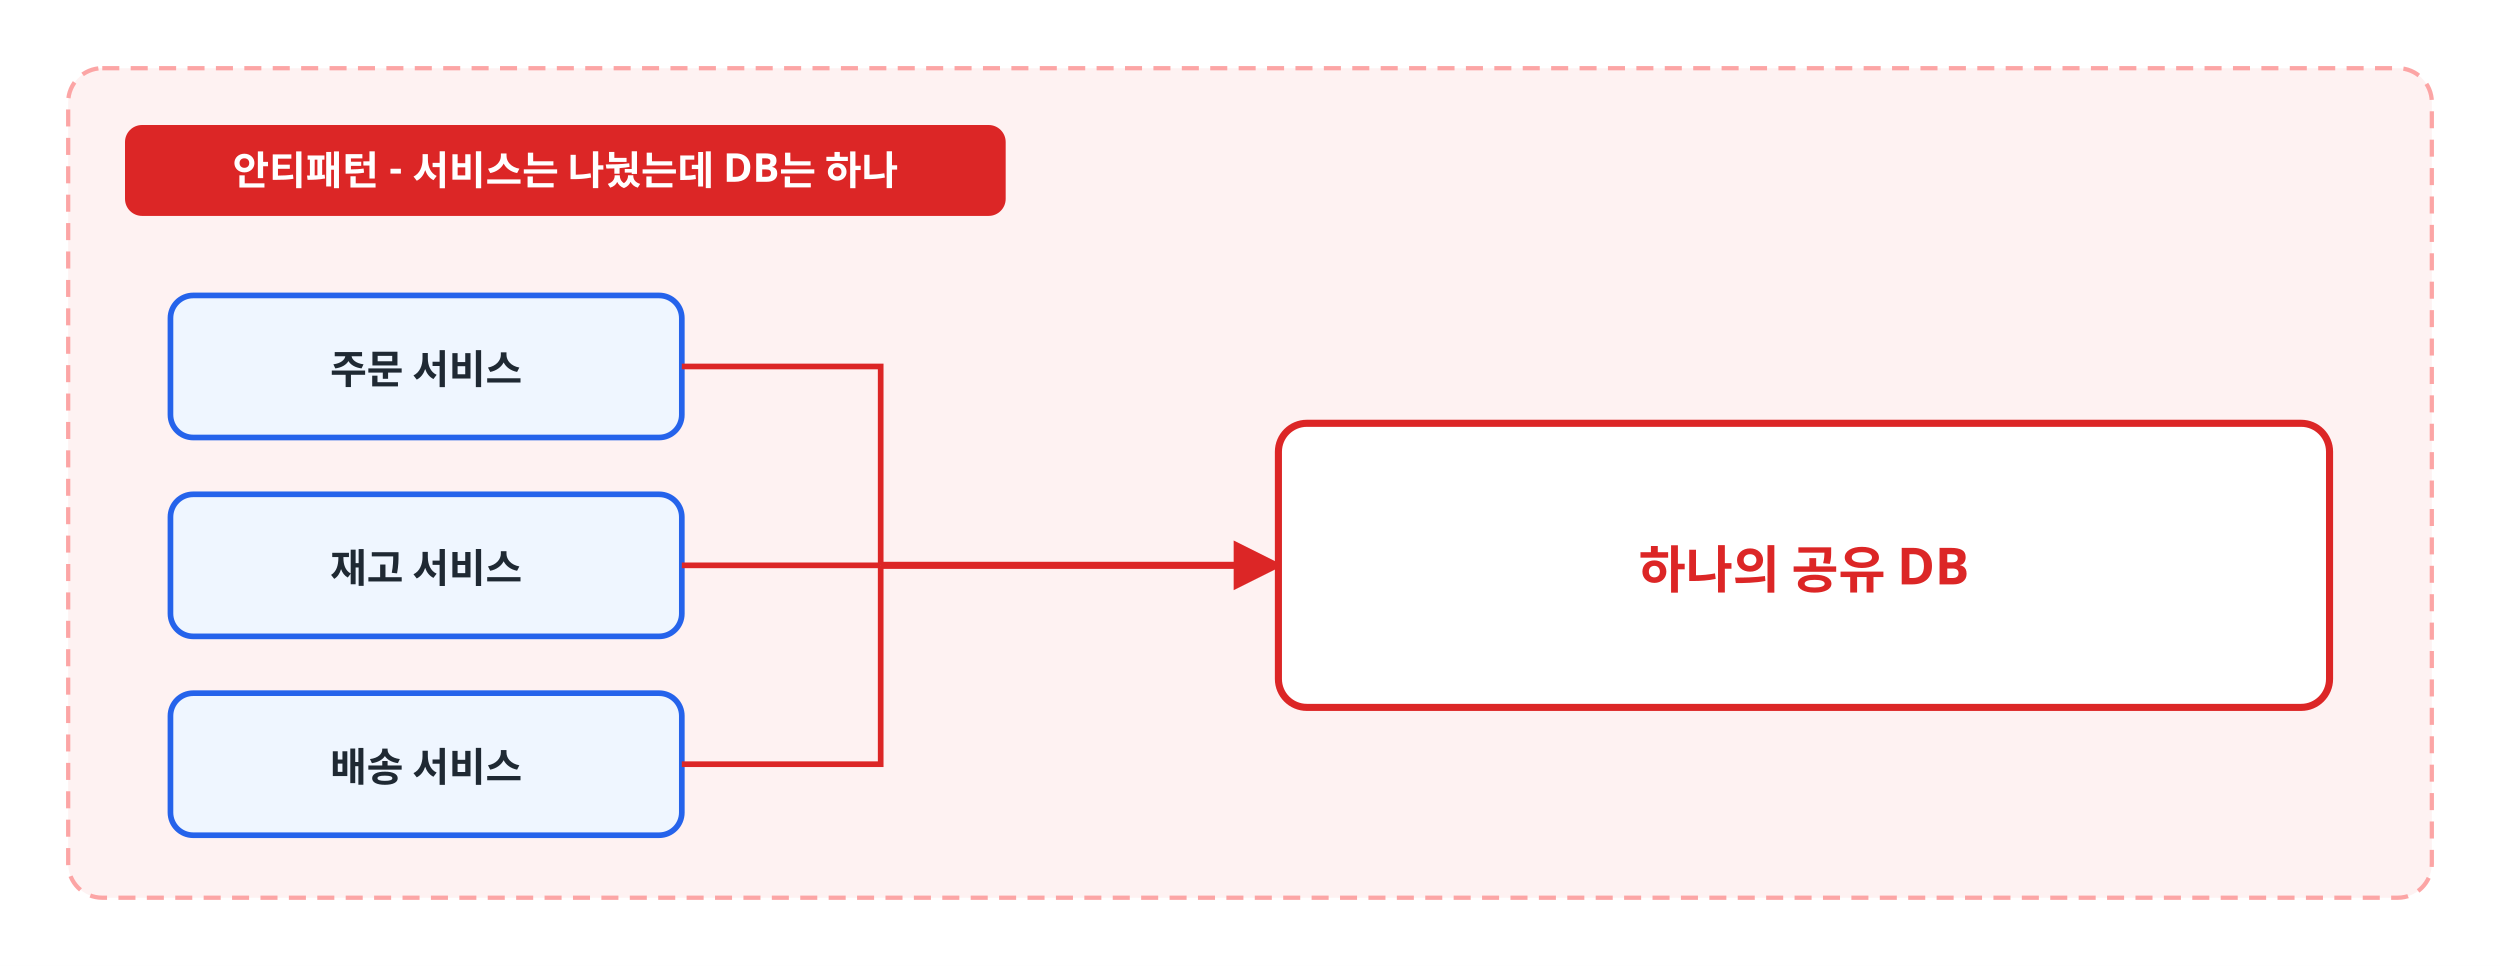
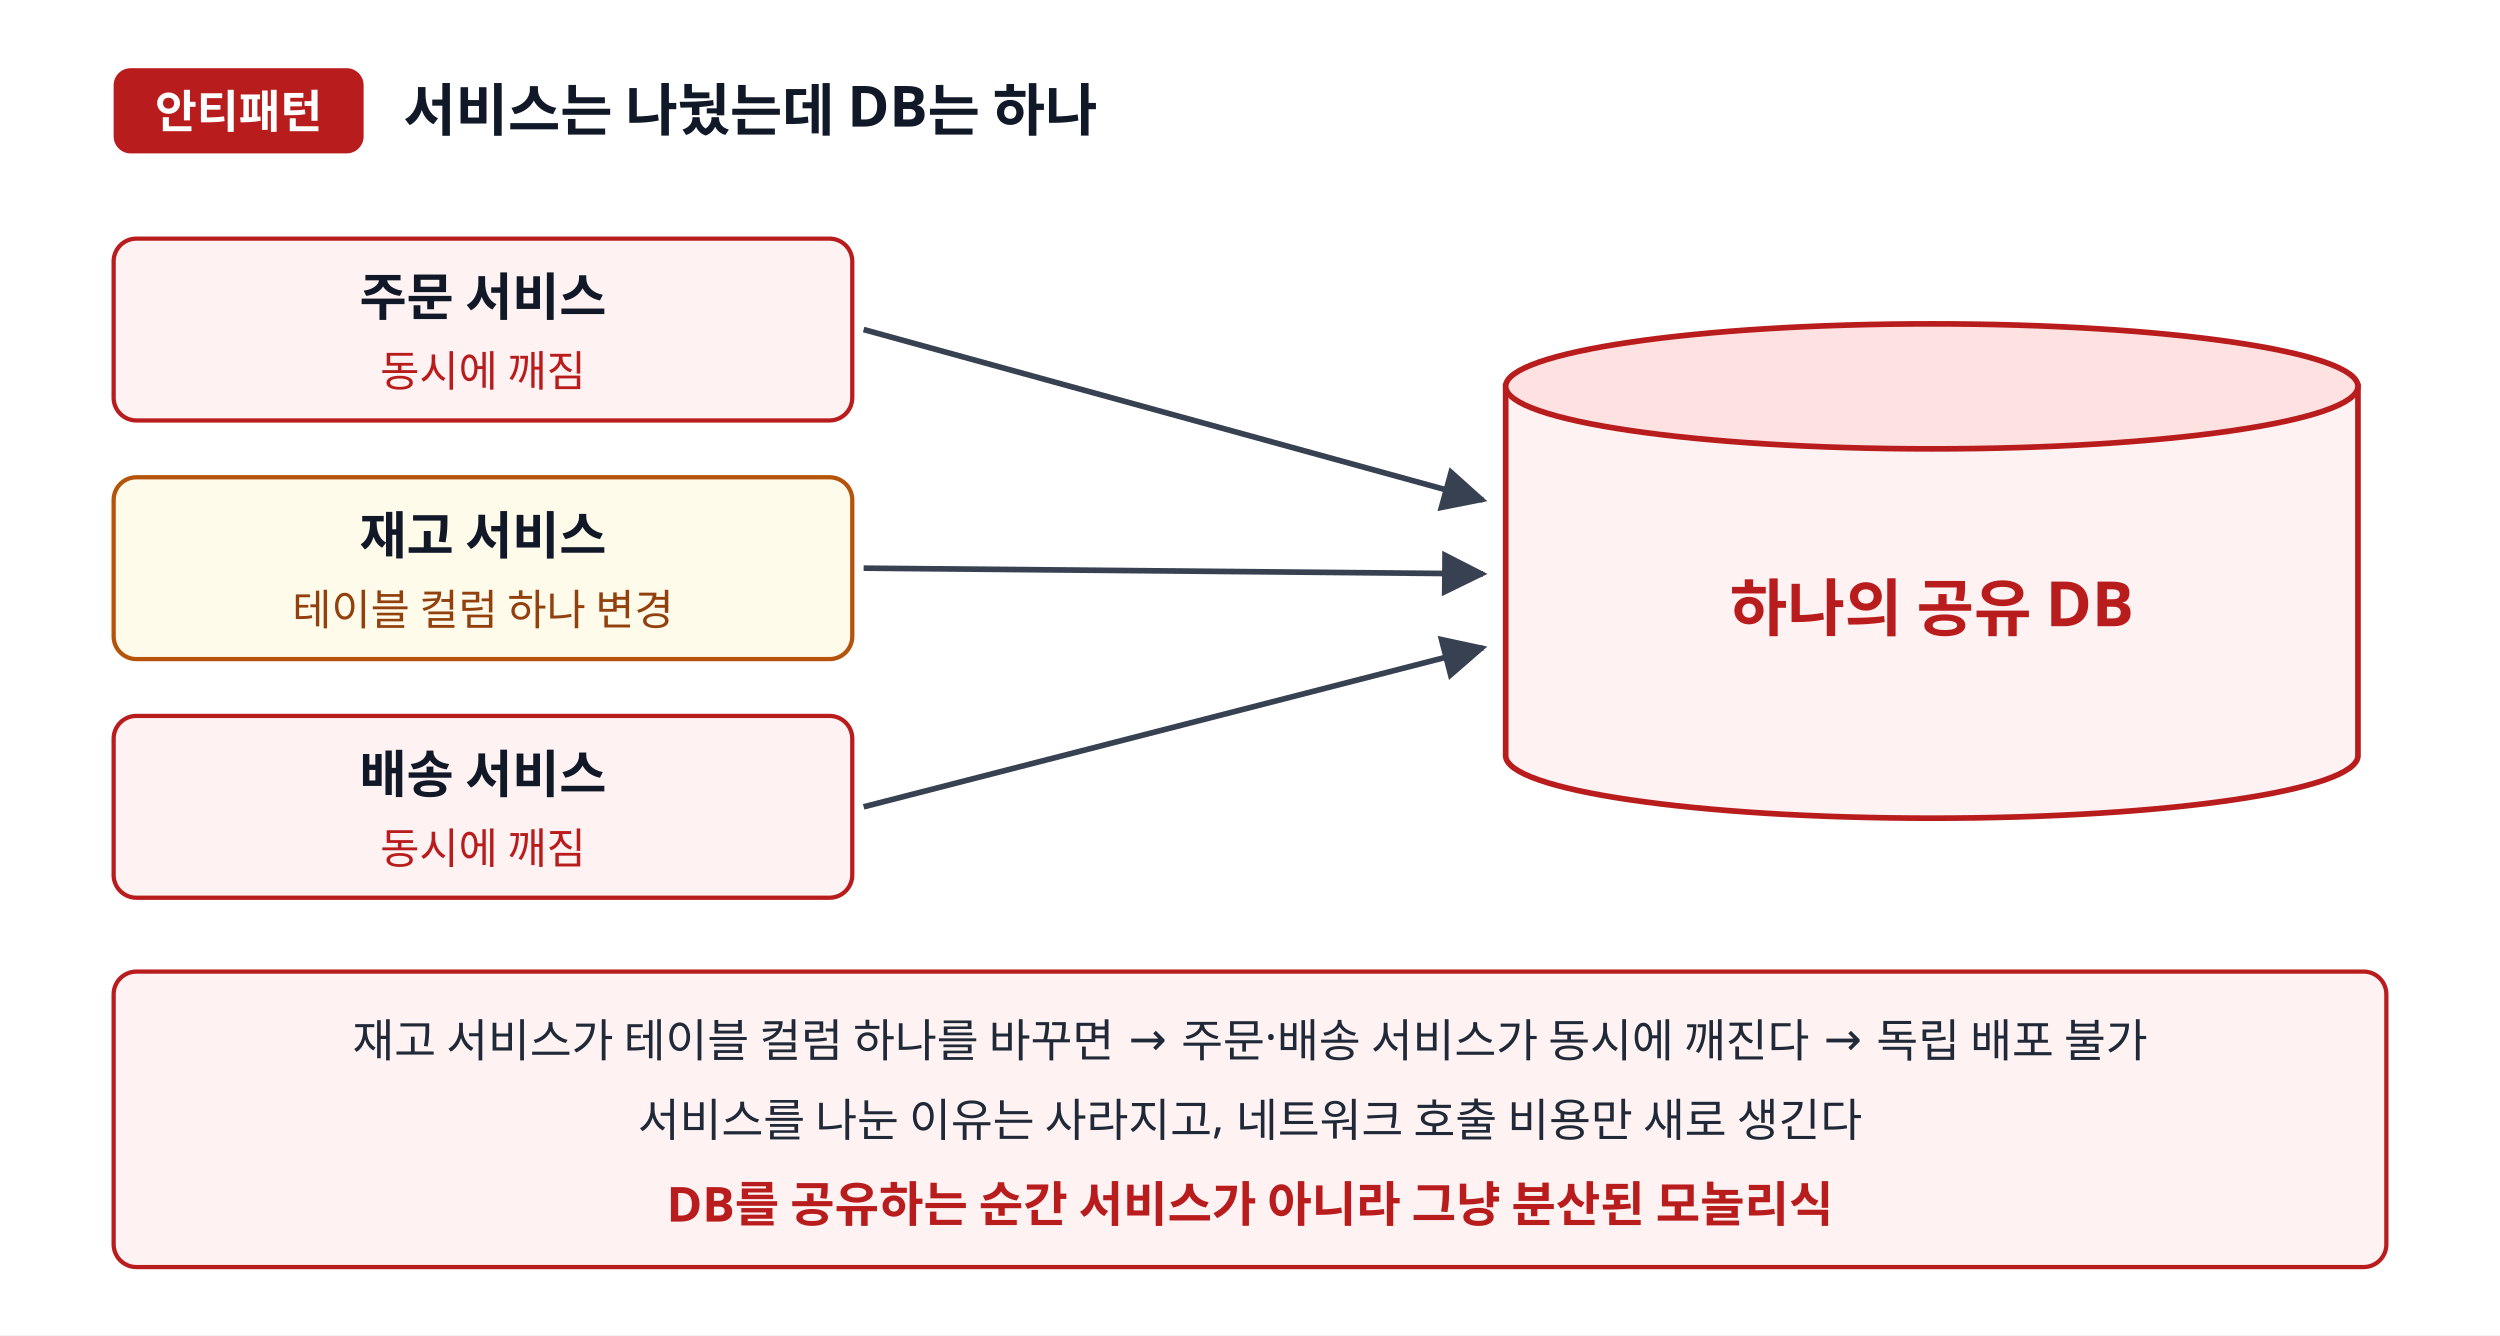
- <svg xmlns="http://www.w3.org/2000/svg" viewBox="0 0 880 340" width="880" height="340" font-family="'Malgun Gothic','Apple SD Gothic Neo','Noto Sans KR','Segoe UI',sans-serif" role="img" aria-labelledby="t d">
+ <svg xmlns="http://www.w3.org/2000/svg" viewBox="0 0 880 470" width="880" height="470" font-family="'Malgun Gothic','Apple SD Gothic Neo','Noto Sans KR','Segoe UI',sans-serif" role="img" aria-labelledby="t d">
  <defs>
-     <marker id="a-red" viewBox="0 0 10 10" refX="9" refY="5" markerWidth="7" markerHeight="7" orient="auto-start-reverse">
-       <path d="M0,0 L10,5 L0,10 z" fill="#dc2626" />
+     <marker id="ah-gray" viewBox="0 0 10 10" refX="9" refY="5" markerWidth="8" markerHeight="8" orient="auto-start-reverse">
+       <path d="M0,0 L10,5 L0,10 z" fill="#374151" />
    </marker>
  </defs>
-   <rect width="880" height="340" fill="#ffffff" />
-   <rect x="24" y="24" width="832" height="292" rx="12" fill="#fef2f2" stroke="#fca5a5" stroke-width="1.5" stroke-dasharray="6 4" />
-   <rect x="44" y="44" width="310" height="32" rx="6" fill="#dc2626" />
-   <text x="199" y="65" font-size="14" font-weight="bold" fill="#ffffff" text-anchor="middle">안티패턴 - 서비스는 나눴는데 DB는 하나</text>
-   <g transform="translate(60, 104)">
-     <rect x="0" y="0" width="180" height="50" rx="8" fill="#eff6ff" stroke="#2563eb" stroke-width="2" />
-     <text x="90" y="31" font-size="14" font-weight="bold" fill="#1f2933" text-anchor="middle">주문 서비스</text>
-   </g>
-   <g transform="translate(60, 174)">
-     <rect x="0" y="0" width="180" height="50" rx="8" fill="#eff6ff" stroke="#2563eb" stroke-width="2" />
-     <text x="90" y="31" font-size="14" font-weight="bold" fill="#1f2933" text-anchor="middle">재고 서비스</text>
-   </g>
-   <g transform="translate(60, 244)">
-     <rect x="0" y="0" width="180" height="50" rx="8" fill="#eff6ff" stroke="#2563eb" stroke-width="2" />
-     <text x="90" y="31" font-size="14" font-weight="bold" fill="#1f2933" text-anchor="middle">배송 서비스</text>
-   </g>
-   <path d="M 240 129 L 310 129 L 310 199" fill="none" stroke="#dc2626" stroke-width="2" />
-   <path d="M 240 269 L 310 269 L 310 199" fill="none" stroke="#dc2626" stroke-width="2" />
-   <path d="M 240 199 L 310 199" fill="none" stroke="#dc2626" stroke-width="2" />
-   <path d="M 310 199 L 450 199" fill="none" stroke="#dc2626" stroke-width="2.5" marker-end="url(#a-red)" />
-   <g transform="translate(450, 149)">
-     <rect x="0" y="0" width="370" height="100" rx="10" fill="#ffffff" stroke="#dc2626" stroke-width="2.5" />
-     <text x="185" y="58" font-size="18" font-weight="bold" fill="#dc2626" text-anchor="middle">하나의 공유 DB</text>
-   </g>
+   <rect width="880" height="470" fill="#ffffff" />
+   <rect x="40" y="24" width="88" height="30" rx="6" fill="#b91c1c" />
+   <text x="84" y="45" font-size="16" font-weight="bold" fill="#ffffff" text-anchor="middle">안티패턴</text>
+   <text x="142" y="46" font-size="20" font-weight="bold" fill="#111827">서비스는 나눴는데 DB는 하나</text>
+   <rect x="40" y="84" width="260" height="64" rx="8" fill="#fef2f2" stroke="#b91c1c" stroke-width="1.5" />
+   <text x="170" y="111" font-size="18" font-weight="bold" fill="#111827" text-anchor="middle">주문 서비스</text>
+   <text x="170" y="136" font-size="15" fill="#b91c1c" text-anchor="middle">동시에 깨짐</text>
+   <rect x="40" y="168" width="260" height="64" rx="8" fill="#fffbeb" stroke="#b45309" stroke-width="1.5" />
+   <text x="170" y="195" font-size="18" font-weight="bold" fill="#111827" text-anchor="middle">재고 서비스</text>
+   <text x="170" y="220" font-size="15" fill="#92400e" text-anchor="middle">테이블 컬럼 하나 변경</text>
+   <rect x="40" y="252" width="260" height="64" rx="8" fill="#fef2f2" stroke="#b91c1c" stroke-width="1.5" />
+   <text x="170" y="279" font-size="18" font-weight="bold" fill="#111827" text-anchor="middle">배송 서비스</text>
+   <text x="170" y="304" font-size="15" fill="#b91c1c" text-anchor="middle">동시에 깨짐</text>
+   <path d="M304,116 L522,176" fill="none" stroke="#374151" stroke-width="2" marker-end="url(#ah-gray)" />
+   <path d="M304,200 L522,202" fill="none" stroke="#374151" stroke-width="2" marker-end="url(#ah-gray)" />
+   <path d="M304,284 L522,228" fill="none" stroke="#374151" stroke-width="2" marker-end="url(#ah-gray)" />
+   <path d="M530,136 L530,266 A150,22 0 0 0 830,266 L830,136 Z" fill="#fef2f2" stroke="#b91c1c" stroke-width="2" />
+   <ellipse cx="680" cy="136" rx="150" ry="22" fill="#fee2e2" stroke="#b91c1c" stroke-width="2" />
+   <text x="680" y="222" font-size="22" font-weight="bold" fill="#b91c1c" text-anchor="middle">하나의 공유 DB</text>
+   <rect x="40" y="342" width="800" height="104" rx="8" fill="#fef2f2" stroke="#b91c1c" stroke-width="1.5" />
+   <text x="440" y="372" font-size="16" fill="#1f2937" text-anchor="middle">재고 서비스가 테이블 컬럼 하나를 바꾸면 → 주문·배송 서비스가 동시에 깨진다 → 독립 배포 불가</text>
+   <text x="440" y="400" font-size="16" fill="#1f2937" text-anchor="middle">서비스를 나눈 이유는 사라지고, 네트워크 호출 비용만 새로 생긴다</text>
+   <text x="440" y="430" font-size="17" font-weight="bold" fill="#b91c1c" text-anchor="middle">DB를 공유하는 순간 서비스가 아니라 그냥 분산된 모놀리식</text>
</svg>
